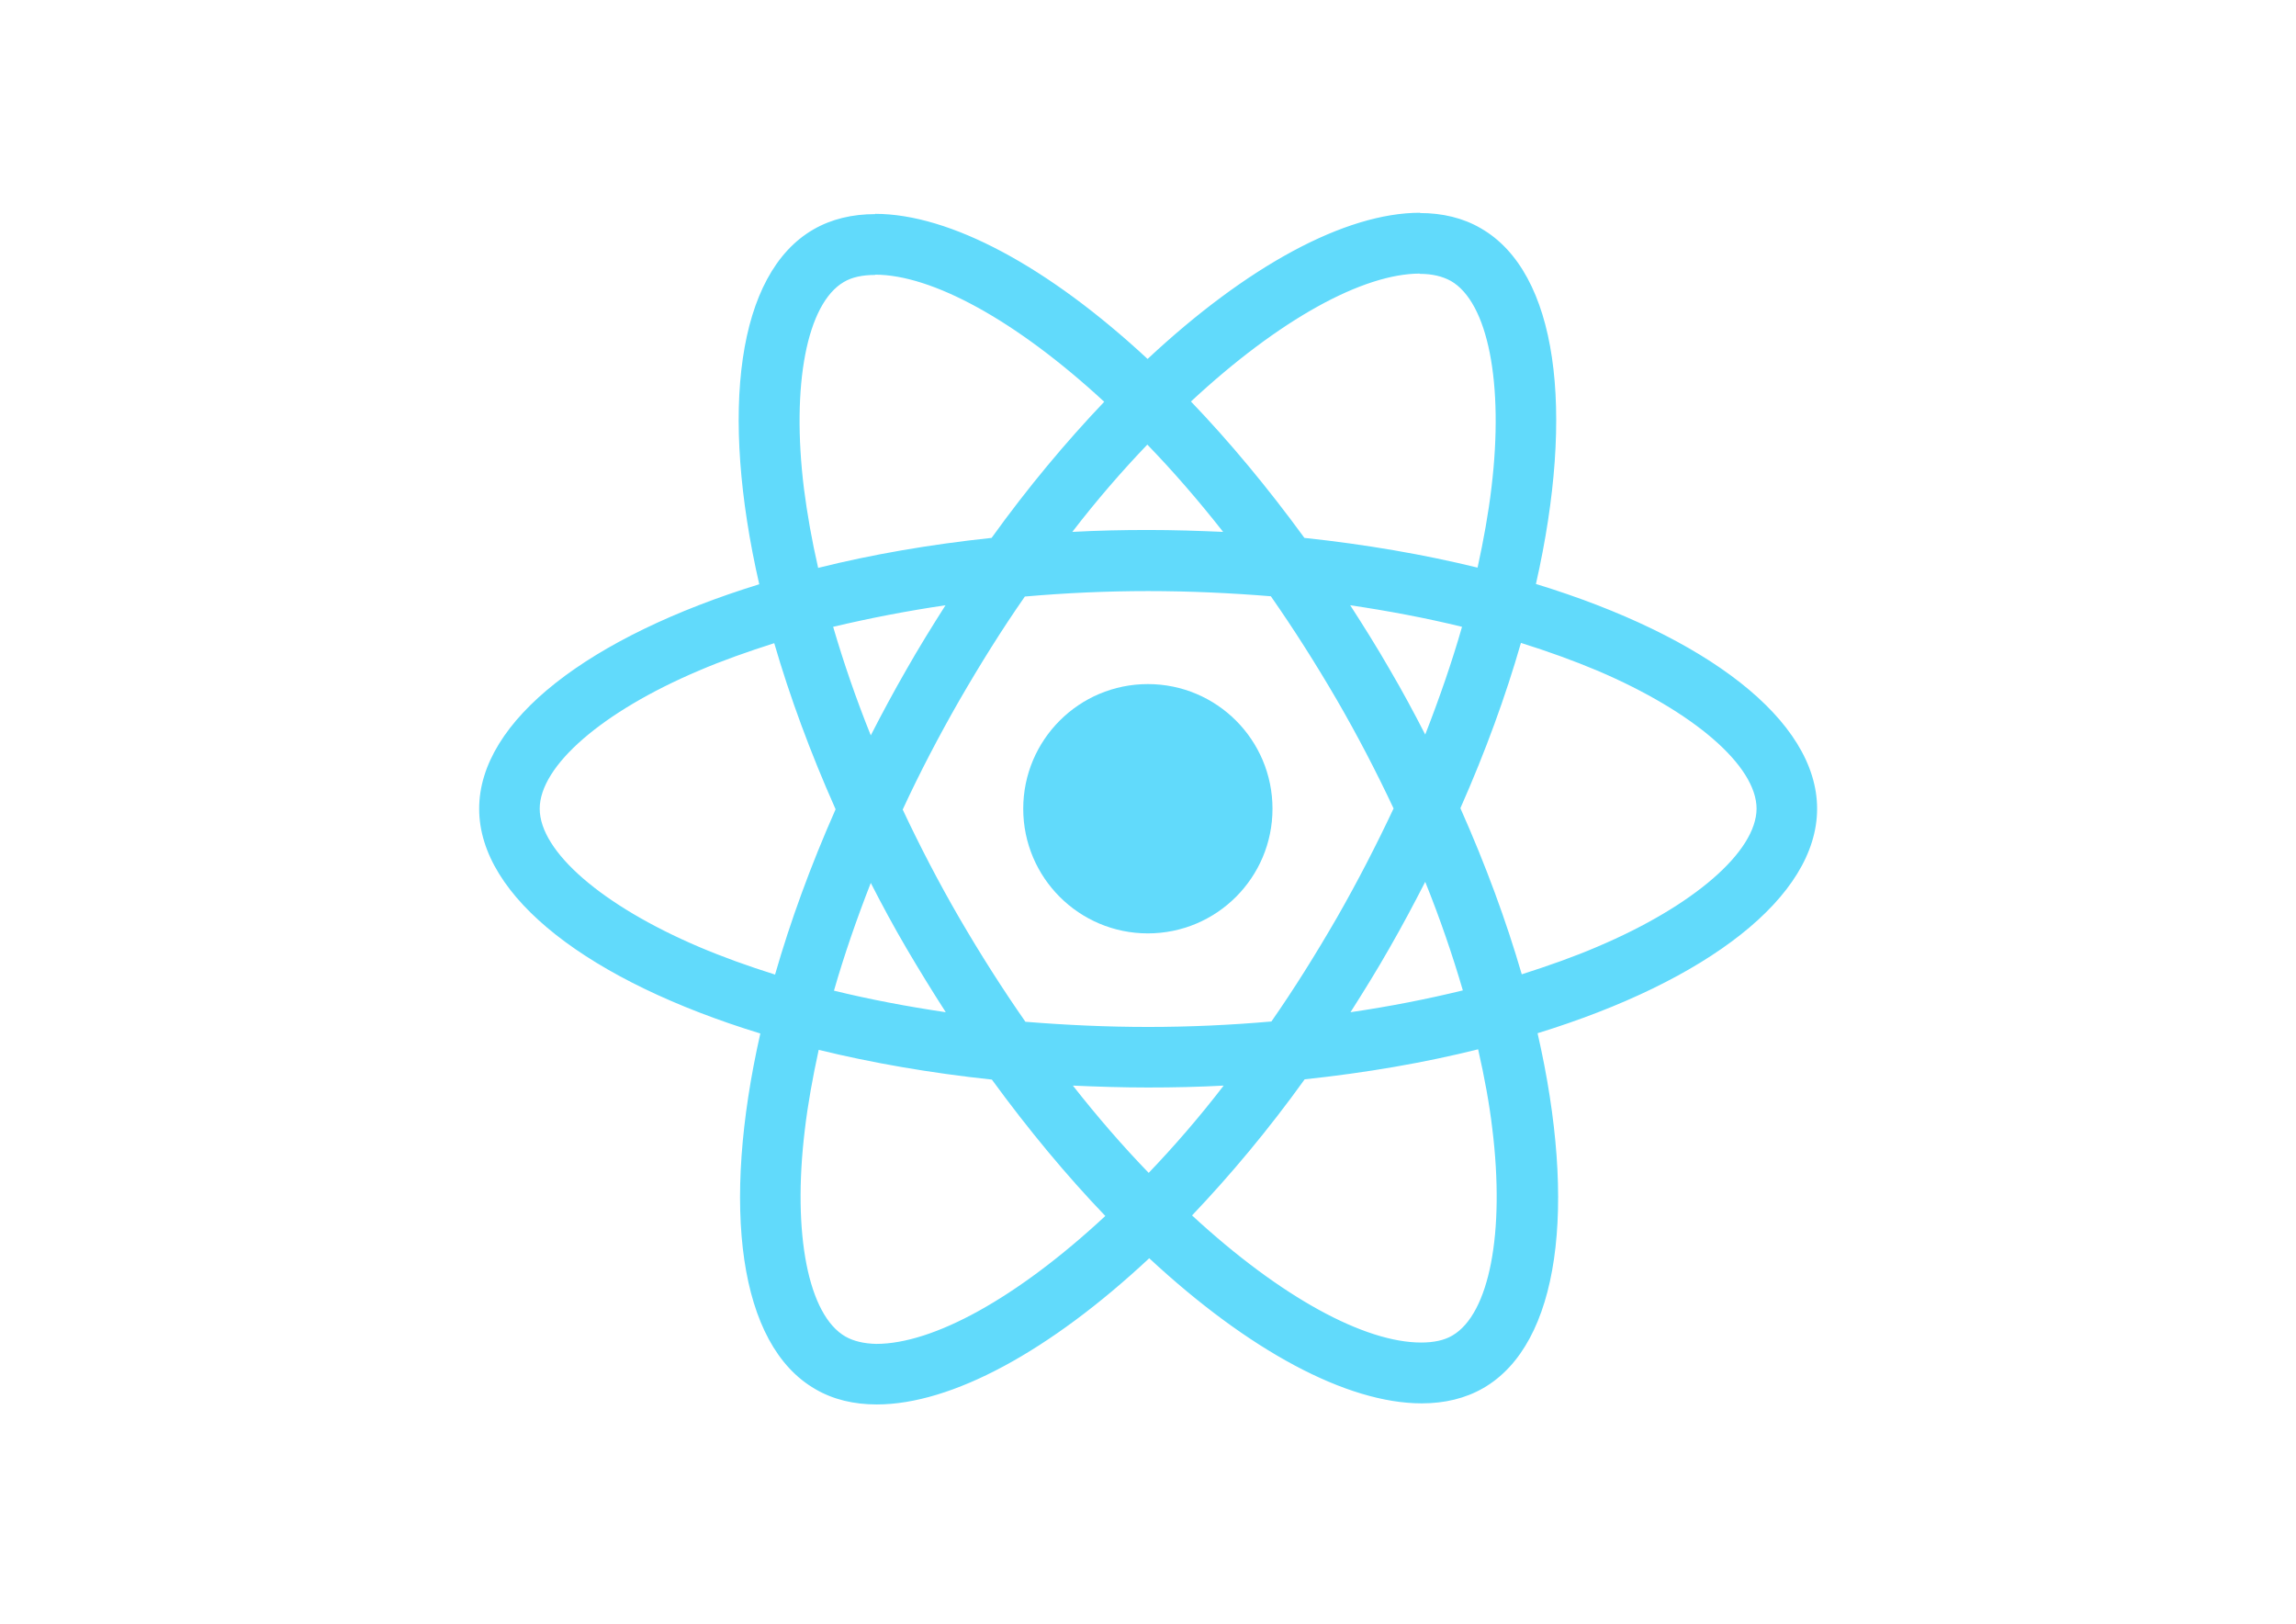
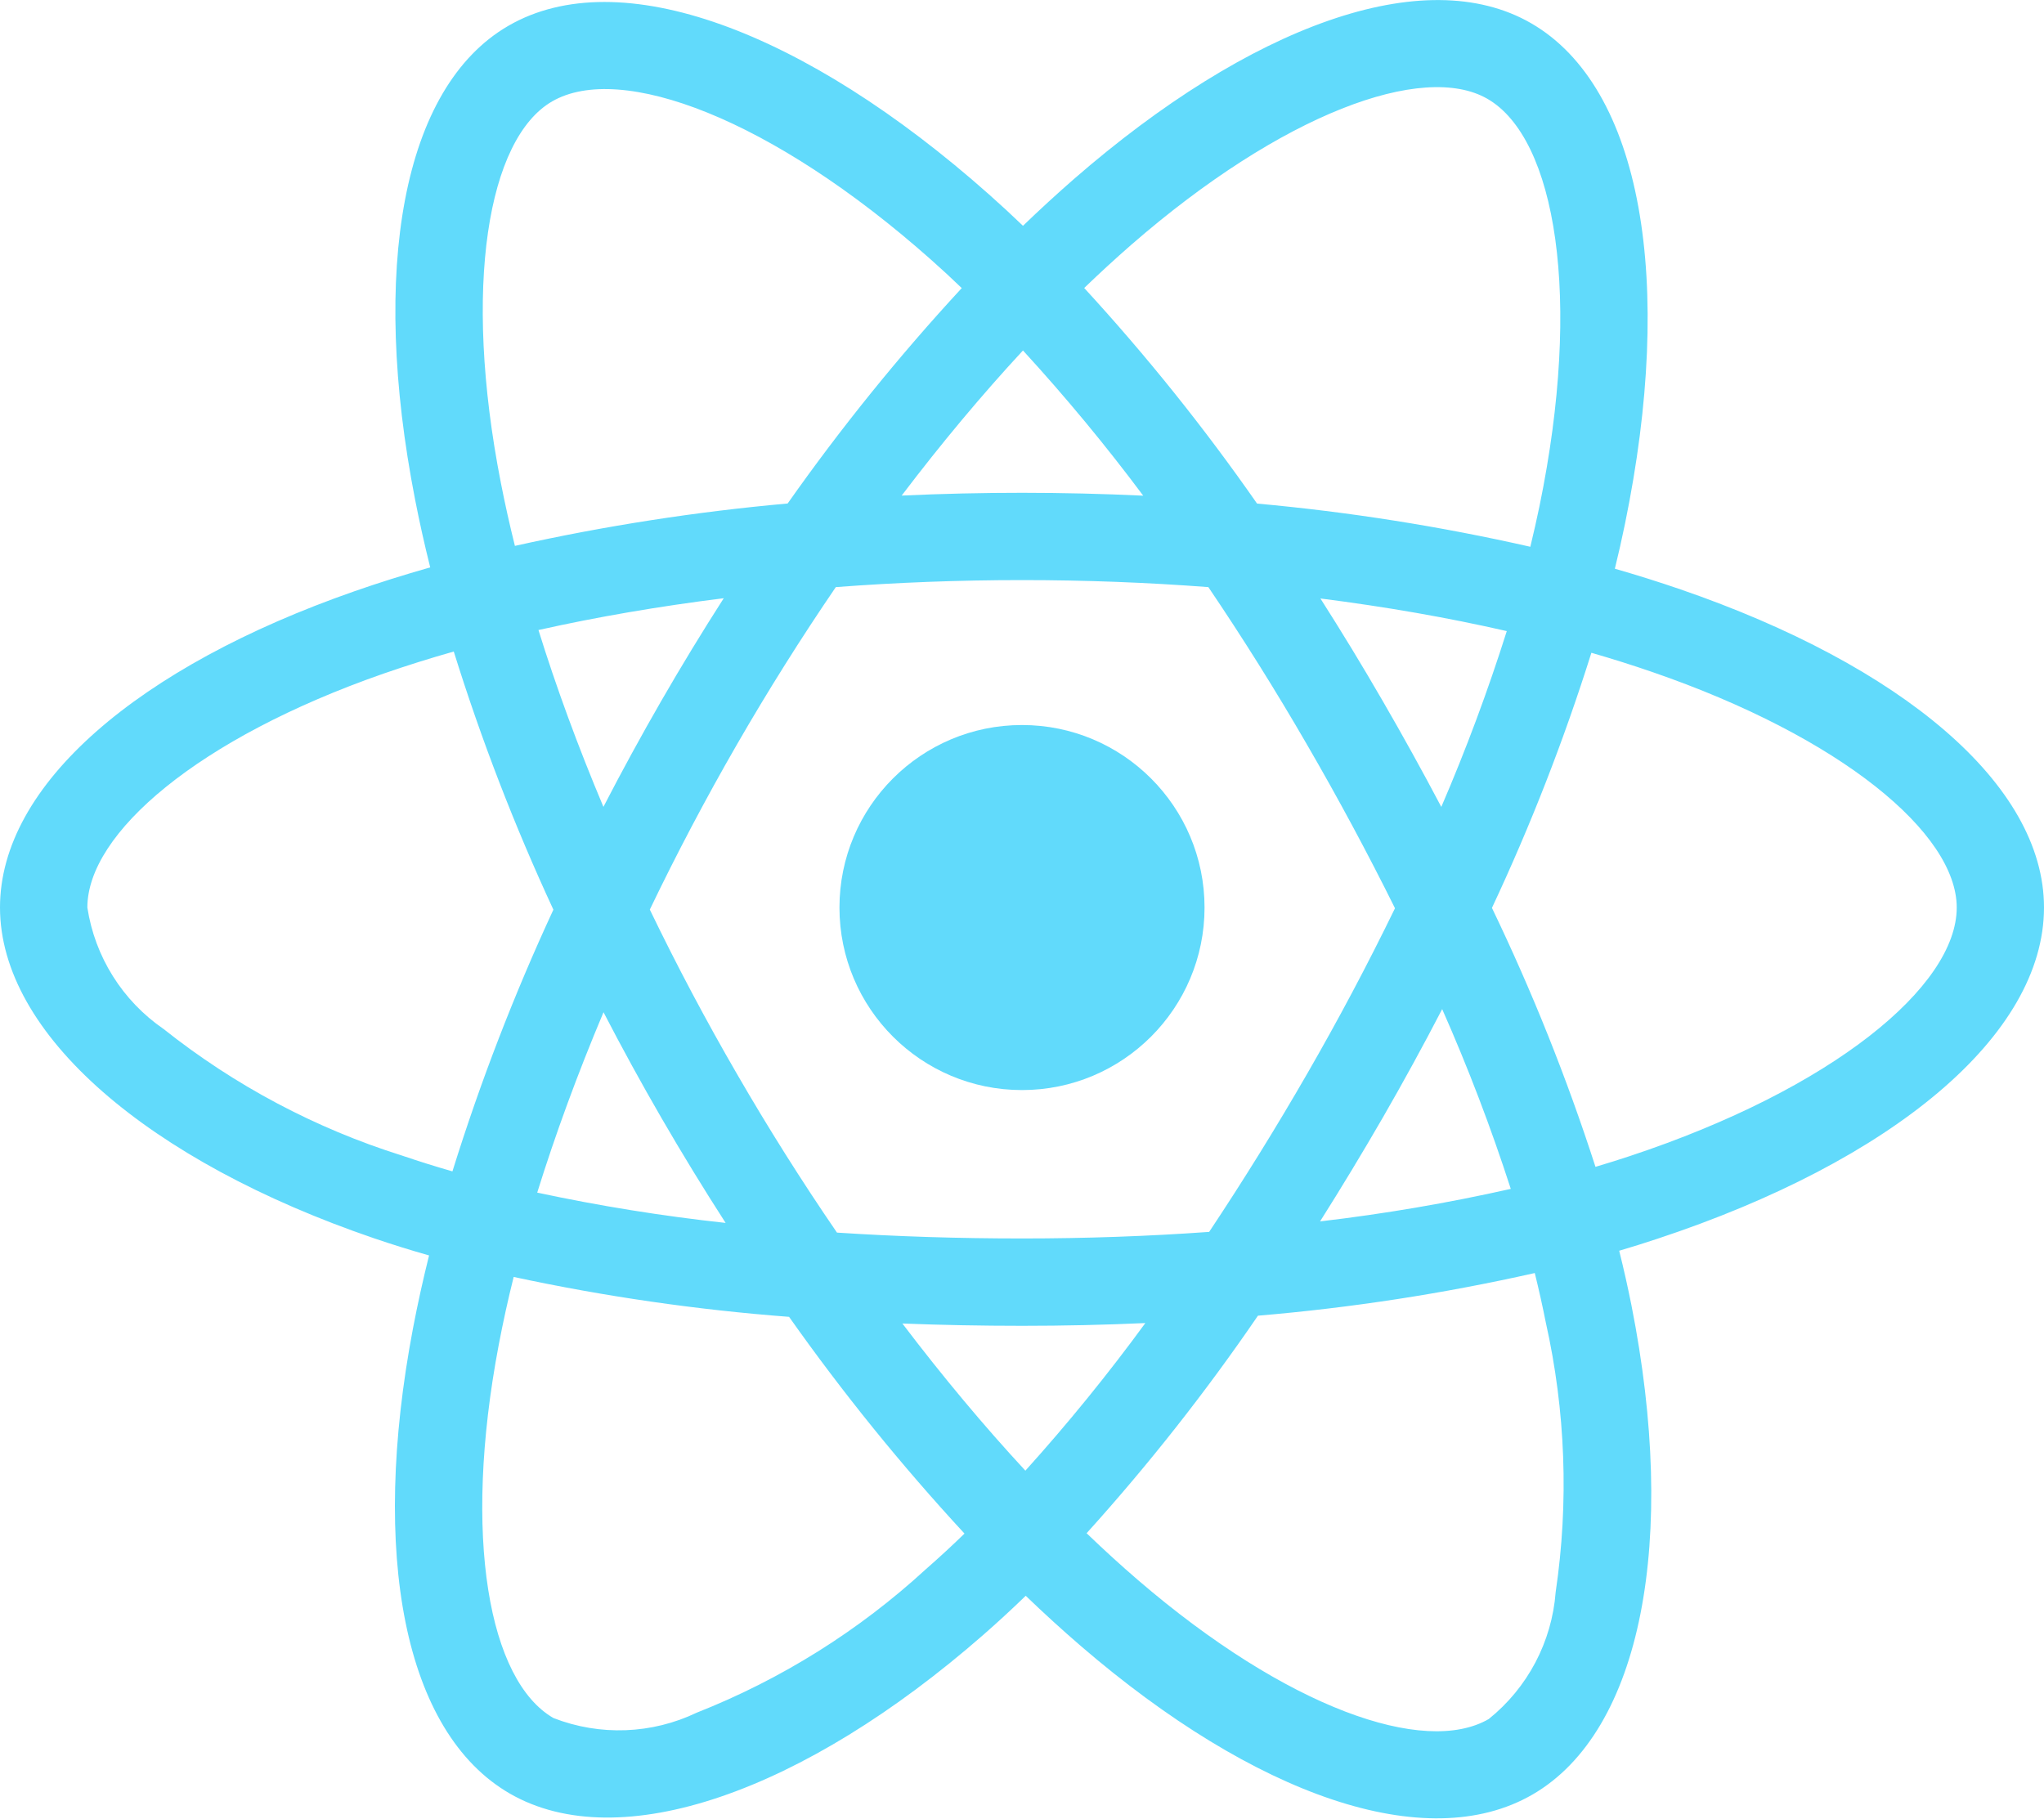
- <svg xmlns="http://www.w3.org/2000/svg" version="1.1" id="Layer_2_1_" x="0px" y="0px" viewBox="0 0 841.9 595.3" enable-background="new 0 0 841.9 595.3" xml:space="preserve">
-   <g>
-     <path fill="#61DAFB" d="M666.3,296.5c0-32.5-40.7-63.3-103.1-82.4c14.4-63.6,8-114.2-20.2-130.4c-6.5-3.8-14.1-5.6-22.4-5.6v22.3   c4.6,0,8.3,0.9,11.4,2.6c13.6,7.8,19.5,37.5,14.9,75.7c-1.1,9.4-2.9,19.3-5.1,29.4c-19.6-4.8-41-8.5-63.5-10.9   c-13.5-18.5-27.5-35.3-41.6-50c32.6-30.3,63.2-46.9,84-46.9l0-22.3c0,0,0,0,0,0c-27.5,0-63.5,19.6-99.9,53.6   c-36.4-33.8-72.4-53.2-99.9-53.2v22.3c20.7,0,51.4,16.5,84,46.6c-14,14.7-28,31.4-41.3,49.9c-22.6,2.4-44,6.1-63.6,11   c-2.3-10-4-19.7-5.2-29c-4.7-38.2,1.1-67.9,14.6-75.8c3-1.8,6.9-2.6,11.5-2.6l0-22.3c0,0,0,0,0,0c-8.4,0-16,1.8-22.6,5.6   c-28.1,16.2-34.4,66.7-19.9,130.1c-62.2,19.2-102.7,49.9-102.7,82.3c0,32.5,40.7,63.3,103.1,82.4c-14.4,63.6-8,114.2,20.2,130.4   c6.5,3.8,14.1,5.6,22.5,5.6c27.5,0,63.5-19.6,99.9-53.6c36.4,33.8,72.4,53.2,99.9,53.2c8.4,0,16-1.8,22.6-5.6   c28.1-16.2,34.4-66.7,19.9-130.1C625.8,359.7,666.3,328.9,666.3,296.5z M536.1,229.8c-3.7,12.9-8.3,26.2-13.5,39.5   c-4.1-8-8.4-16-13.1-24c-4.6-8-9.5-15.8-14.4-23.4C509.3,224,523,226.6,536.1,229.8z M490.3,336.3c-7.8,13.5-15.8,26.3-24.1,38.2   c-14.9,1.3-30,2-45.2,2c-15.1,0-30.2-0.7-45-1.9c-8.3-11.9-16.4-24.6-24.2-38c-7.6-13.1-14.5-26.4-20.8-39.8   c6.2-13.4,13.2-26.8,20.7-39.9c7.8-13.5,15.8-26.3,24.1-38.2c14.9-1.3,30-2,45.2-2c15.1,0,30.2,0.7,45,1.9   c8.3,11.9,16.4,24.6,24.2,38c7.6,13.1,14.5,26.4,20.8,39.8C504.7,309.8,497.8,323.2,490.3,336.3z M522.6,323.3   c5.4,13.4,10,26.8,13.8,39.8c-13.1,3.2-26.9,5.9-41.2,8c4.9-7.7,9.8-15.6,14.4-23.7C514.2,339.4,518.5,331.3,522.6,323.3z    M421.2,430c-9.3-9.6-18.6-20.3-27.8-32c9,0.4,18.2,0.7,27.5,0.7c9.4,0,18.7-0.2,27.8-0.7C439.7,409.7,430.4,420.4,421.2,430z    M346.8,371.1c-14.2-2.1-27.9-4.7-41-7.9c3.7-12.9,8.3-26.2,13.5-39.5c4.1,8,8.4,16,13.1,24C337.1,355.7,341.9,363.5,346.8,371.1z    M420.7,163c9.3,9.6,18.6,20.3,27.8,32c-9-0.4-18.2-0.7-27.5-0.7c-9.4,0-18.7,0.2-27.8,0.7C402.2,183.3,411.5,172.6,420.7,163z    M346.7,221.9c-4.9,7.7-9.8,15.6-14.4,23.7c-4.6,8-8.9,16-13,24c-5.4-13.4-10-26.8-13.8-39.8C318.6,226.7,332.4,224,346.7,221.9z    M256.2,347.1c-35.4-15.1-58.3-34.9-58.3-50.6c0-15.7,22.9-35.6,58.3-50.6c8.6-3.7,18-7,27.7-10.1c5.7,19.6,13.2,40,22.5,60.9   c-9.2,20.8-16.6,41.1-22.2,60.6C274.3,354.2,264.9,350.8,256.2,347.1z M310,490c-13.6-7.8-19.5-37.5-14.9-75.7   c1.1-9.4,2.9-19.3,5.1-29.4c19.6,4.8,41,8.5,63.5,10.9c13.5,18.5,27.5,35.3,41.6,50c-32.6,30.3-63.2,46.9-84,46.9   C316.8,492.6,313,491.7,310,490z M547.2,413.8c4.7,38.2-1.1,67.9-14.6,75.8c-3,1.8-6.9,2.6-11.5,2.6c-20.7,0-51.4-16.5-84-46.6   c14-14.7,28-31.4,41.3-49.9c22.6-2.4,44-6.1,63.6-11C544.3,394.8,546.1,404.5,547.2,413.8z M585.7,347.1c-8.6,3.7-18,7-27.7,10.1   c-5.7-19.6-13.2-40-22.5-60.9c9.2-20.8,16.6-41.1,22.2-60.6c9.9,3.1,19.3,6.5,28.1,10.2c35.4,15.1,58.3,34.9,58.3,50.6   C644,312.2,621.1,332.1,585.7,347.1z" />
-     <polygon fill="#61DAFB" points="320.8,78.4 320.8,78.4 320.8,78.4  " />
-     <circle fill="#61DAFB" cx="420.9" cy="296.5" r="45.7" />
-     <polygon fill="#61DAFB" points="520.5,78.1 520.5,78.1 520.5,78.1  " />
-   </g>
+ <svg xmlns="http://www.w3.org/2000/svg" id="Layer_1" data-name="Layer 1" viewBox="0 0 23 20.463">
+   <path d="M18.911,6.633h0q-.367-.126-.74-.233.062-.251.114-.505c.56-2.721.194-4.912-1.057-5.634-1.2-.692-3.162.03-5.144,1.754q-.293.256-.573.526-.187-.18-.381-.352C9.053.344,6.971-.433,5.721.29,4.522.984,4.167,3.045,4.671,5.623q.075.383.17.762c-.295.084-.579.173-.851.268C1.555,7.502,0,8.832,0,10.212c0,1.425,1.669,2.855,4.206,3.722q.308.105.622.194-.102.408-.181.821c-.481,2.534-.105,4.545,1.09,5.235,1.235.712,3.307-.02,5.325-1.784q.239-.209.48-.442.303.292.622.567c1.955,1.682,3.885,2.361,5.08,1.67,1.234-.714,1.635-2.875,1.114-5.505q-.06-.301-.138-.615.218-.064.428-.134C21.285,13.069,23,11.657,23,10.212,23,8.827,21.395,7.488,18.911,6.633ZM12.728,2.756C14.426,1.278,16.013.695,16.737,1.112h0c.77.444,1.07,2.235.586,4.584q-.048.23-.103.457a23.538,23.538,0,0,0-3.075-.486A23.081,23.081,0,0,0,12.2,3.241Q12.458,2.992,12.728,2.756ZM6.791,11.391q.312.603.652,1.19.347.599.722,1.181a20.922,20.922,0,0,1-2.12-.341C6.249,12.766,6.499,12.084,6.791,11.391ZM6.79,9.08c-.286-.679-.531-1.346-.731-1.99.656-.147,1.356-.267,2.085-.358q-.366.571-.705,1.159Q7.101,8.478,6.79,9.08Zm.522,1.156q.454-.945.978-1.854v0q.524-.909,1.115-1.775c.684-.052,1.385-.079,2.094-.079.712,0,1.414.027,2.098.079q.585.865,1.108,1.769.526.906.992,1.845-.461.948-.988,1.862h-0q-.523.908-1.103,1.78c-.682.049-1.388.074-2.106.074-.716,0-1.412-.022-2.082-.066q-.596-.87-1.124-1.783Q7.768,11.181,7.312,10.236Zm8.249,2.339q.347-.602.667-1.219h0a20.867,20.867,0,0,1,.772,2.023,20.852,20.852,0,0,1-2.146.366Q15.219,13.167,15.561,12.575Zm.658-3.493q-.319-.605-.662-1.197h0q-.337-.583-.699-1.15c.734.093,1.437.216,2.097.367A20.959,20.959,0,0,1,16.218,9.081ZM11.511,3.944a21.013,21.013,0,0,1,1.353,1.634q-1.358-.064-2.718-.001C10.593,4.988,11.051,4.44,11.511,3.944ZM6.213,1.141c.77-.445,2.471.19,4.264,1.782.115.102.23.208.345.319A23.545,23.545,0,0,0,8.863,5.666a24.008,24.008,0,0,0-3.069.477q-.088-.352-.158-.709v0C5.203,3.225,5.49,1.559,6.213,1.141ZM5.091,13.182q-.286-.082-.568-.178A8.324,8.324,0,0,1,1.841,11.58a2.031,2.031,0,0,1-.858-1.367c0-.837,1.249-1.906,3.331-2.632q.392-.136.792-.249a23.565,23.565,0,0,0,1.121,2.905A23.922,23.922,0,0,0,5.091,13.182ZM10.416,17.661a8.322,8.322,0,0,1-2.575,1.612h-0a2.03,2.03,0,0,1-1.613.061c-.726-.418-1.027-2.034-.616-4.2q.073-.384.168-.764a23.104,23.104,0,0,0,3.099.449,23.91,23.91,0,0,0,1.974,2.439Q10.64,17.465,10.416,17.661Zm1.122-1.111c-.466-.503-.93-1.058-1.384-1.656q.661.026,1.346.026.703,0,1.388-.031A20.894,20.894,0,0,1,11.538,16.55Zm5.967,1.367a2.03,2.03,0,0,1-.753,1.428c-.725.42-2.275-.126-3.947-1.564q-.287-.247-.578-.527a23.089,23.089,0,0,0,1.928-2.448,22.936,22.936,0,0,0,3.115-.48q.07.284.124.556h0A8.32,8.32,0,0,1,17.505,17.917Zm.834-4.907h-0c-.126.042-.255.082-.386.121a23.061,23.061,0,0,0-1.165-2.914,23.051,23.051,0,0,0,1.119-2.871c.235.068.464.14.684.216,2.128.733,3.427,1.816,3.427,2.651C22.018,11.101,20.615,12.256,18.339,13.01Z" fill="#61dafb" />
+   <path d="M11.5,8.159a2.054,2.054,0,1,1-2.054,2.054A2.054,2.054,0,0,1,11.5,8.159" fill="#61dafb" />
</svg>
